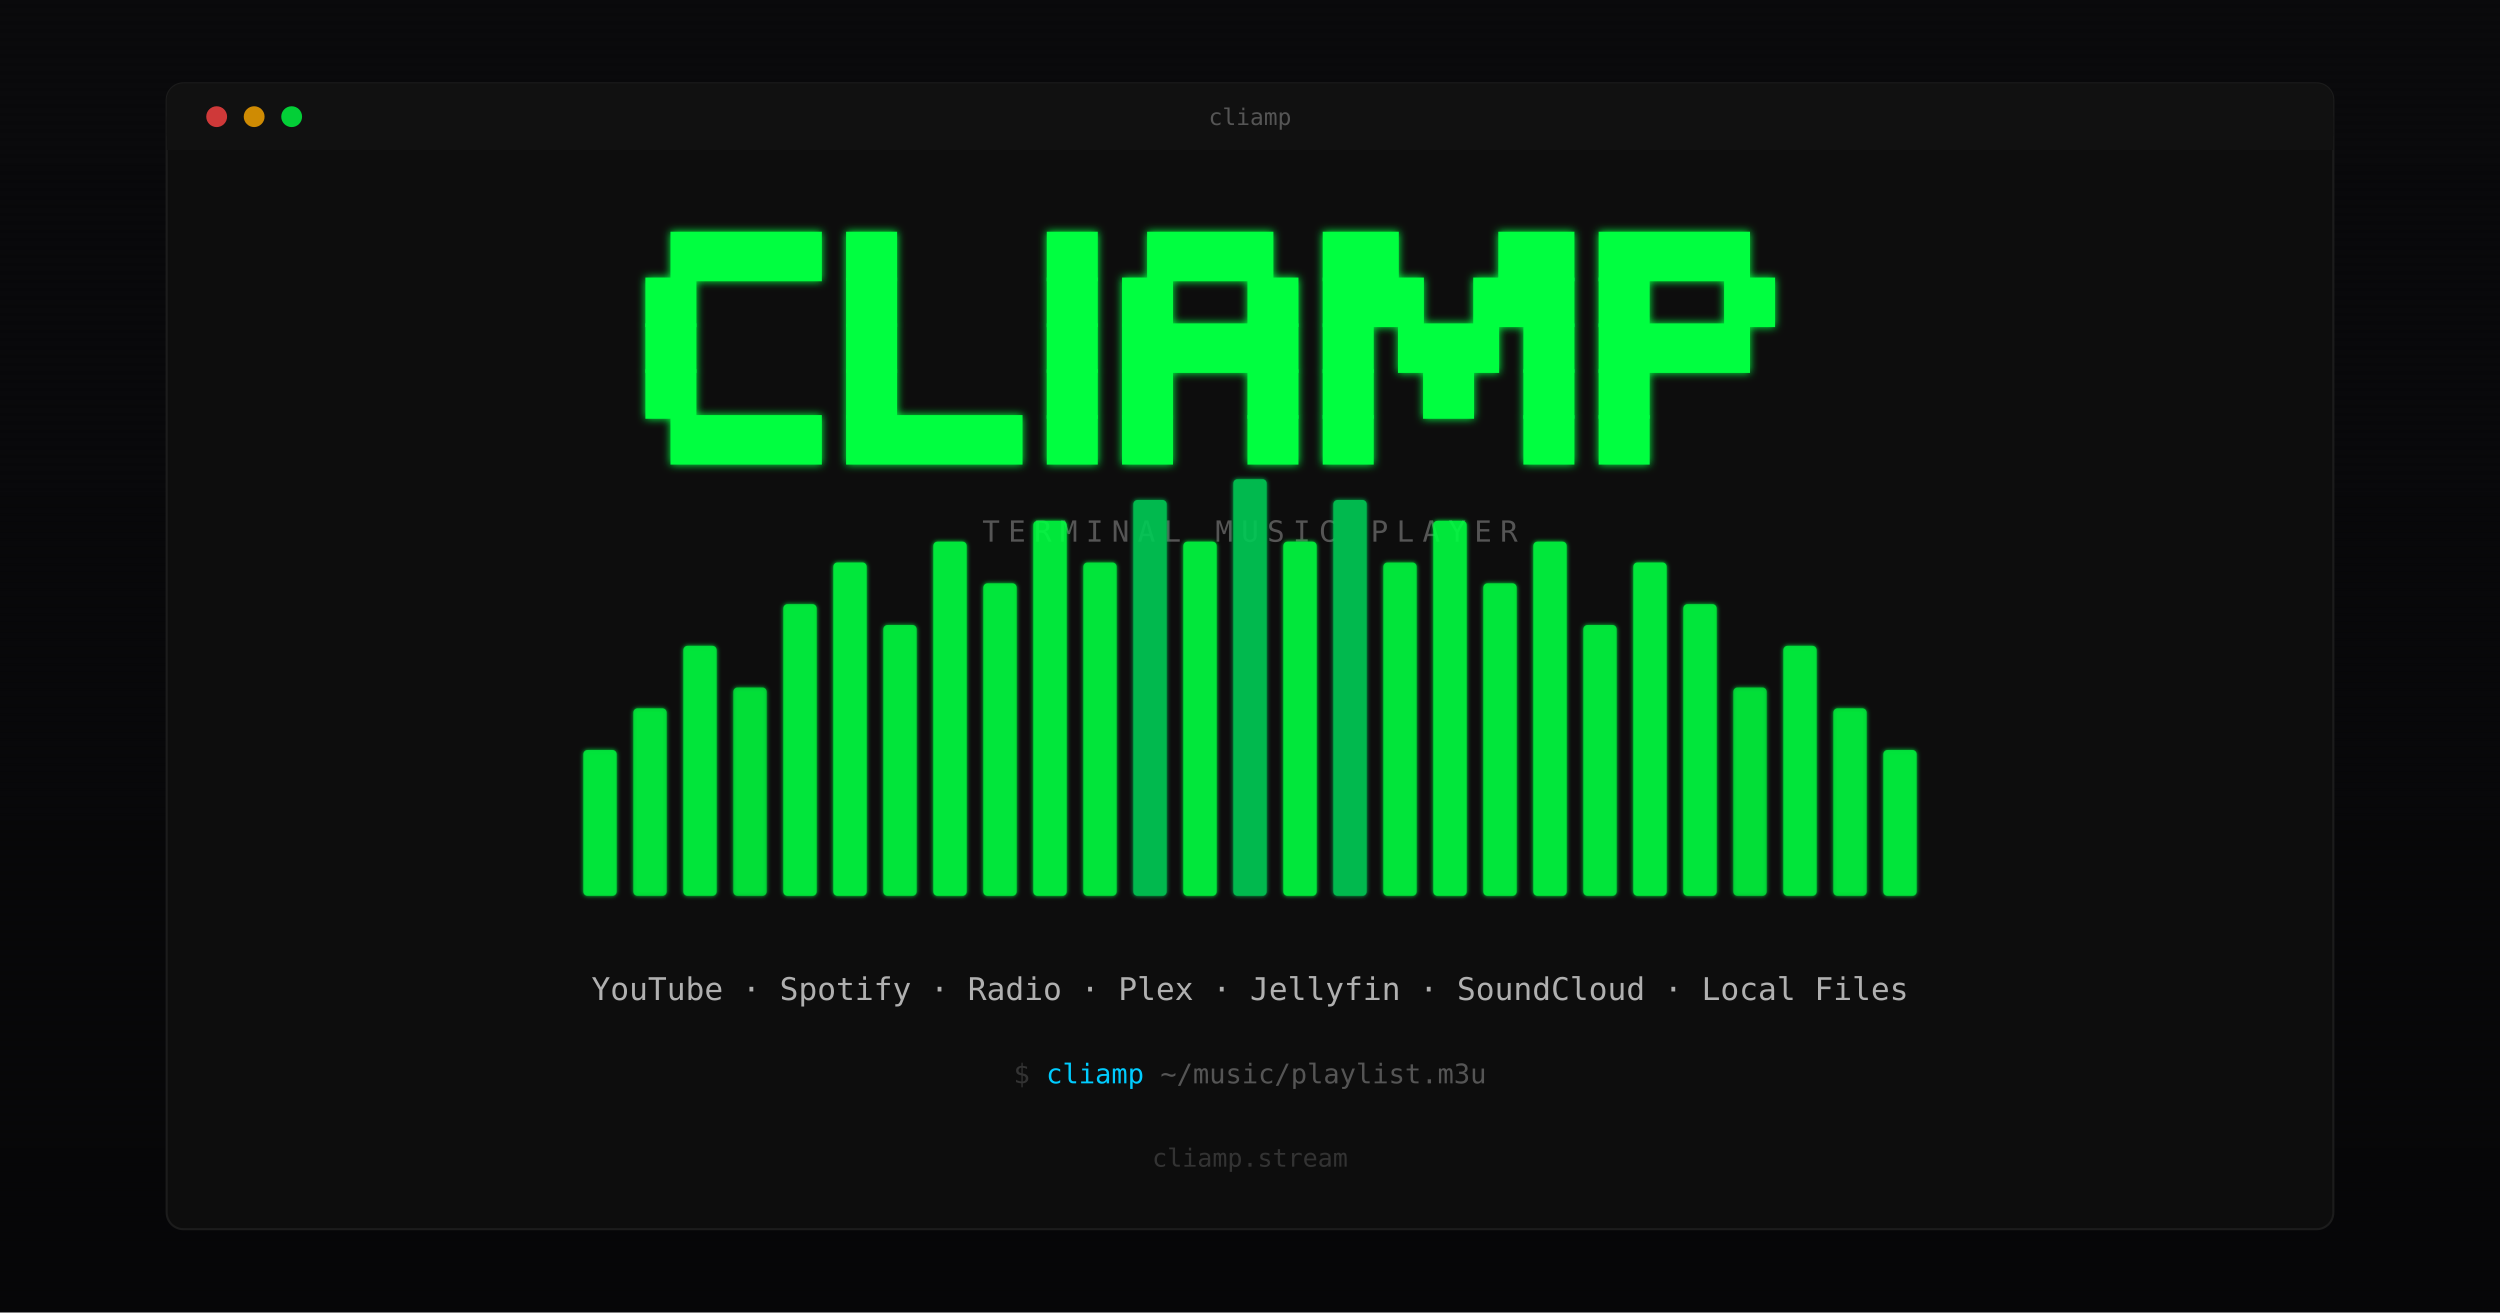
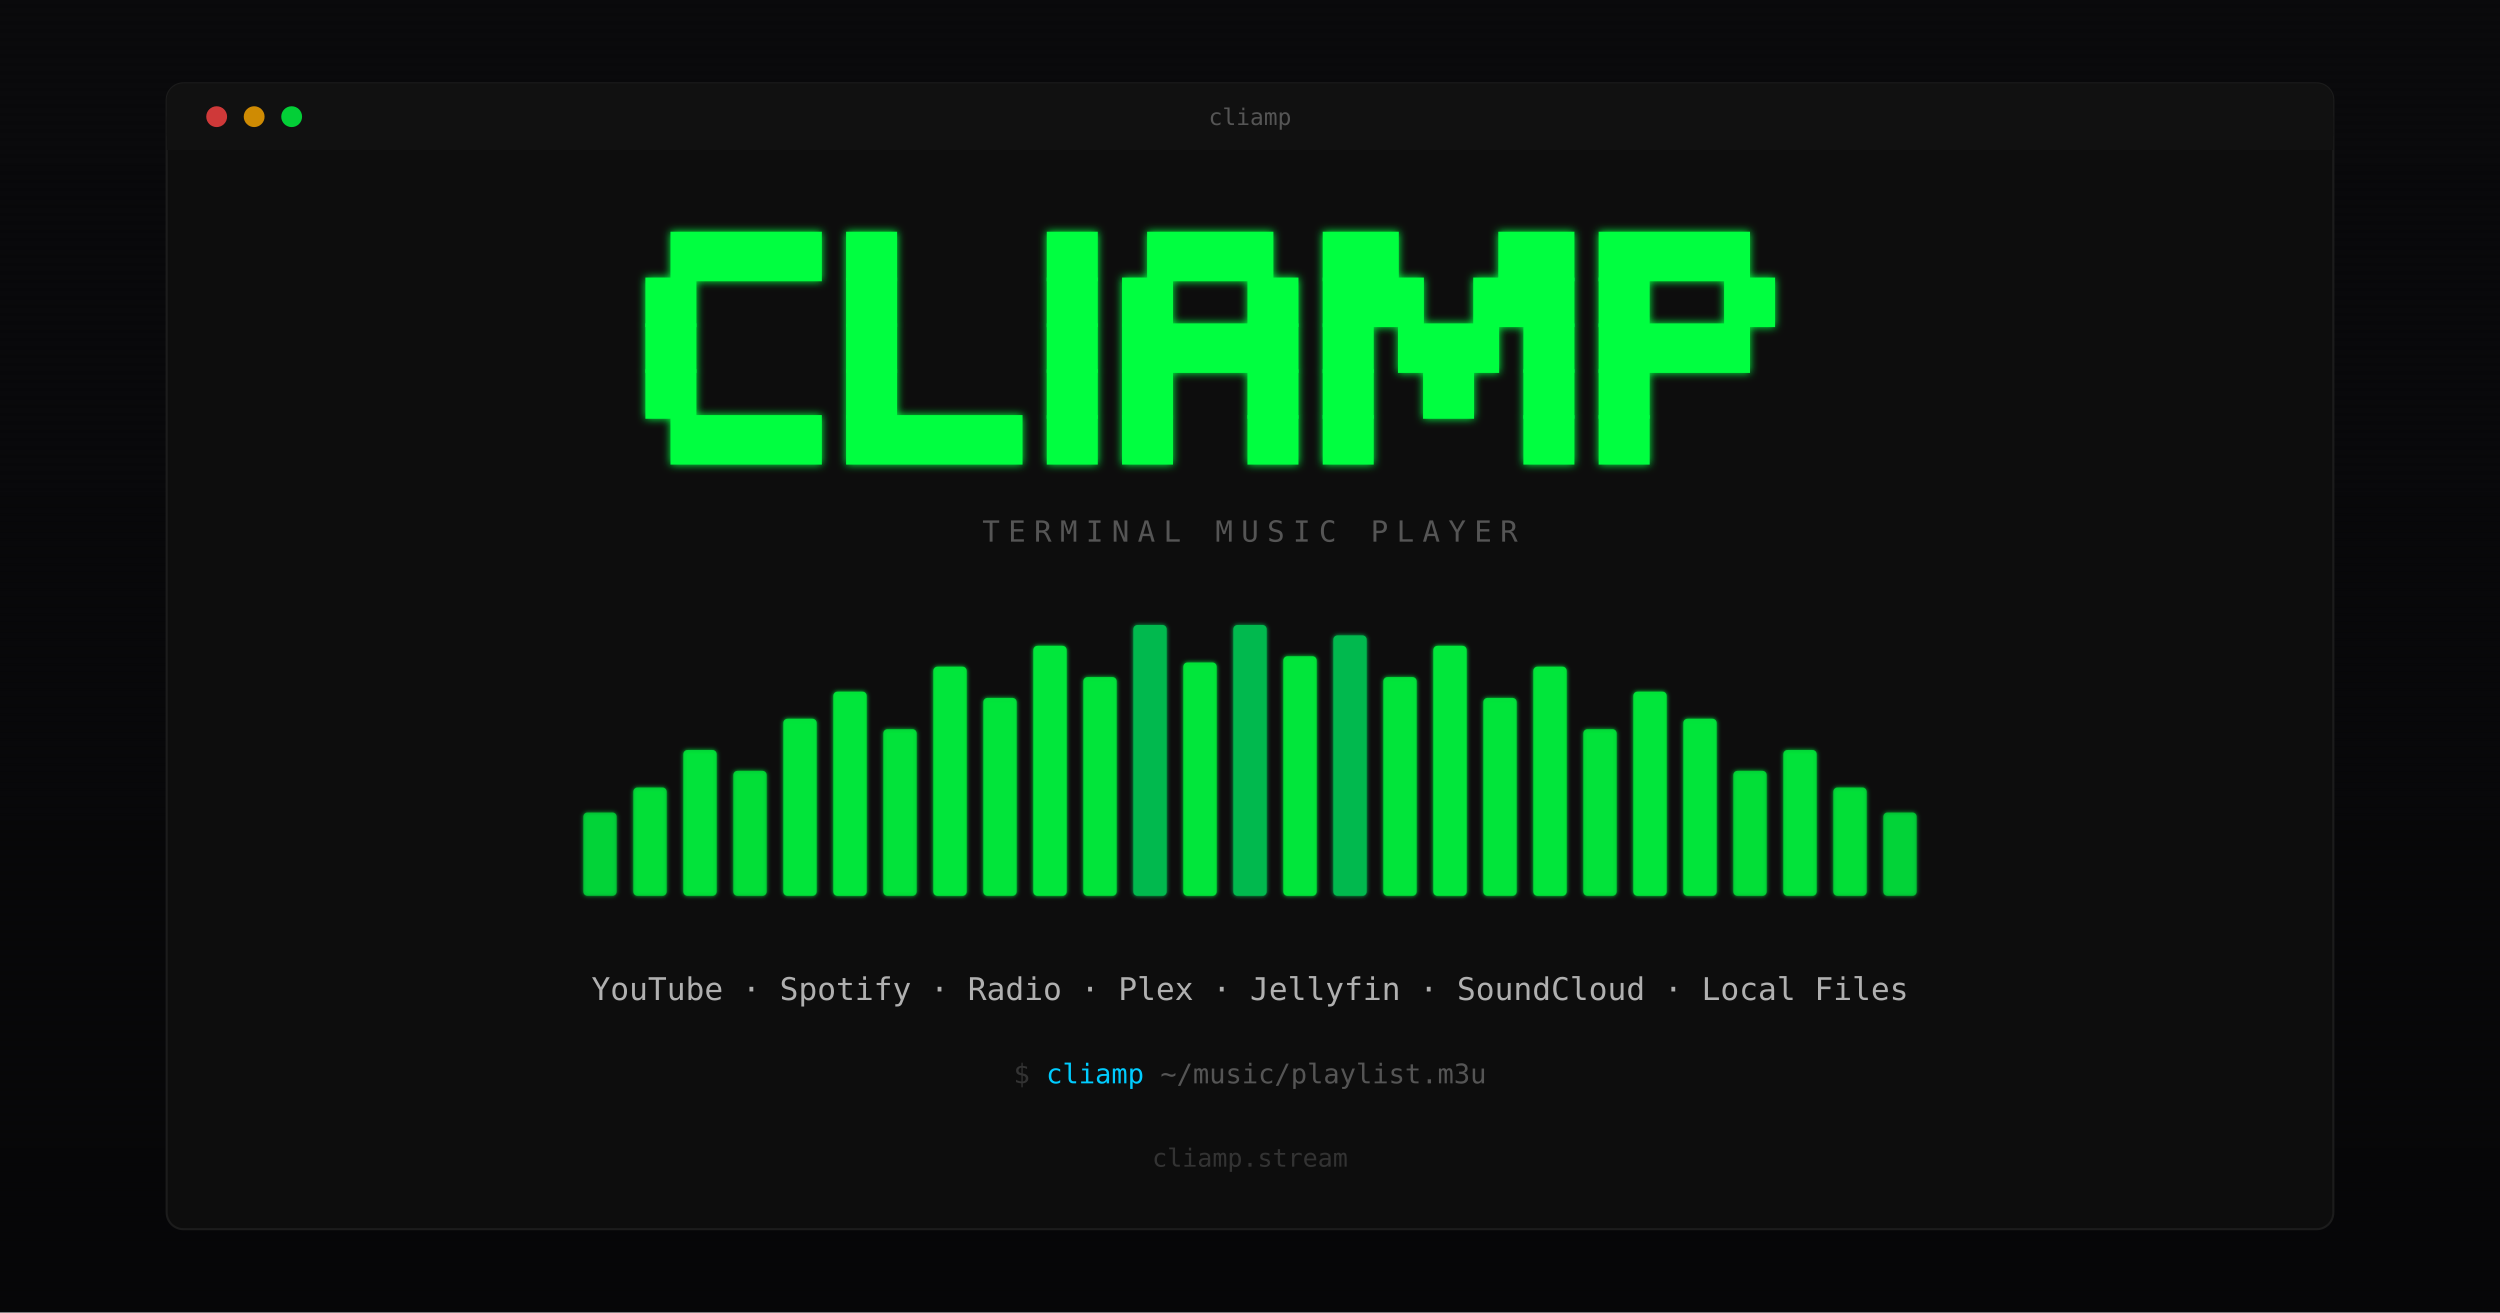
<svg xmlns="http://www.w3.org/2000/svg" width="1200" height="630" viewBox="0 0 1200 630">
  <defs>
    <linearGradient id="glow" x1="0" y1="0" x2="0" y2="1">
      <stop offset="0%" stop-color="#0a0a0c" />
      <stop offset="100%" stop-color="#060608" />
    </linearGradient>
    <filter id="greenGlow">
      <feGaussianBlur in="SourceGraphic" stdDeviation="2" result="blur" />
      <feMerge>
        <feMergeNode in="blur" />
        <feMergeNode in="SourceGraphic" />
      </feMerge>
    </filter>
    <filter id="subtleGlow">
      <feGaussianBlur in="SourceGraphic" stdDeviation="1" result="blur" />
      <feMerge>
        <feMergeNode in="blur" />
        <feMergeNode in="SourceGraphic" />
      </feMerge>
    </filter>
  </defs>
  <rect width="1200" height="630" fill="url(#glow)" />
  <pattern id="scanlines" width="4" height="4" patternUnits="userSpaceOnUse">
    <rect width="4" height="2" fill="transparent" />
    <rect y="2" width="4" height="2" fill="rgba(0,0,0,0.06)" />
  </pattern>
  <rect width="1200" height="630" fill="url(#scanlines)" />
  <rect x="80" y="40" width="1040" height="550" rx="8" fill="#0d0d0d" stroke="#1c1c1c" stroke-width="1" />
  <rect x="80" y="40" width="1040" height="32" rx="8" fill="#111" />
  <rect x="80" y="56" width="1040" height="16" fill="#111" />
  <circle cx="104" cy="56" r="5" fill="#ff4444" opacity="0.8" />
  <circle cx="122" cy="56" r="5" fill="#ffaa00" opacity="0.8" />
  <circle cx="140" cy="56" r="5" fill="#00ff41" opacity="0.8" />
  <text x="600" y="60" text-anchor="middle" fill="#555" font-family="monospace" font-size="11">cliamp</text>
  <text filter="url(#greenGlow)" fill="#00ff41" font-family="monospace" font-size="20" xml:space="preserve">
    <tspan x="310" y="130"> ██████ ██      ██  █████  ███    ███ ██████</tspan>
    <tspan x="310" y="152">██      ██      ██ ██   ██ ████  ████ ██   ██</tspan>
    <tspan x="310" y="174">██      ██      ██ ███████ ██ ████ ██ ██████</tspan>
    <tspan x="310" y="196">██      ██      ██ ██   ██ ██  ██  ██ ██</tspan>
    <tspan x="310" y="218"> ██████ ███████ ██ ██   ██ ██      ██ ██</tspan>
  </text>
  <text x="600" y="260" text-anchor="middle" fill="#555" font-family="monospace" font-size="14" letter-spacing="4">TERMINAL MUSIC PLAYER</text>
  <g filter="url(#subtleGlow)" opacity="0.9">
-     <rect x="280" y="360" width="16" height="70" rx="2" fill="#00ff41" opacity="0.9" />
-     <rect x="304" y="340" width="16" height="90" rx="2" fill="#00ff41" opacity="0.85" />
-     <rect x="328" y="310" width="16" height="120" rx="2" fill="#00ff41" opacity="0.9" />
-     <rect x="352" y="330" width="16" height="100" rx="2" fill="#00ff41" opacity="0.8" />
-     <rect x="376" y="290" width="16" height="140" rx="2" fill="#00ff41" opacity="0.95" />
-     <rect x="400" y="270" width="16" height="160" rx="2" fill="#00ff41" />
-     <rect x="424" y="300" width="16" height="130" rx="2" fill="#00ff41" opacity="0.9" />
-     <rect x="448" y="260" width="16" height="170" rx="2" fill="#00ff41" />
-     <rect x="472" y="280" width="16" height="150" rx="2" fill="#00ff41" opacity="0.95" />
-     <rect x="496" y="250" width="16" height="180" rx="2" fill="#00ff41" />
-     <rect x="520" y="270" width="16" height="160" rx="2" fill="#00ff41" opacity="0.9" />
-     <rect x="544" y="240" width="16" height="190" rx="2" fill="#00cc55" />
-     <rect x="568" y="260" width="16" height="170" rx="2" fill="#00ff41" />
-     <rect x="592" y="230" width="16" height="200" rx="2" fill="#00cc55" />
-     <rect x="616" y="260" width="16" height="170" rx="2" fill="#00ff41" />
-     <rect x="640" y="240" width="16" height="190" rx="2" fill="#00cc55" />
-     <rect x="664" y="270" width="16" height="160" rx="2" fill="#00ff41" opacity="0.9" />
-     <rect x="688" y="250" width="16" height="180" rx="2" fill="#00ff41" />
-     <rect x="712" y="280" width="16" height="150" rx="2" fill="#00ff41" opacity="0.95" />
-     <rect x="736" y="260" width="16" height="170" rx="2" fill="#00ff41" />
-     <rect x="760" y="300" width="16" height="130" rx="2" fill="#00ff41" opacity="0.9" />
-     <rect x="784" y="270" width="16" height="160" rx="2" fill="#00ff41" />
-     <rect x="808" y="290" width="16" height="140" rx="2" fill="#00ff41" opacity="0.95" />
-     <rect x="832" y="330" width="16" height="100" rx="2" fill="#00ff41" opacity="0.8" />
-     <rect x="856" y="310" width="16" height="120" rx="2" fill="#00ff41" opacity="0.9" />
-     <rect x="880" y="340" width="16" height="90" rx="2" fill="#00ff41" opacity="0.85" />
-     <rect x="904" y="360" width="16" height="70" rx="2" fill="#00ff41" opacity="0.9" />
+     <rect x="280" y="390" width="16" height="40" rx="2" fill="#00ff41" opacity="0.7" />
+     <rect x="304" y="378" width="16" height="52" rx="2" fill="#00ff41" opacity="0.8" />
+     <rect x="328" y="360" width="16" height="70" rx="2" fill="#00ff41" opacity="0.85" />
+     <rect x="352" y="370" width="16" height="60" rx="2" fill="#00ff41" opacity="0.8" />
+     <rect x="376" y="345" width="16" height="85" rx="2" fill="#00ff41" opacity="0.9" />
+     <rect x="400" y="332" width="16" height="98" rx="2" fill="#00ff41" opacity="0.95" />
+     <rect x="424" y="350" width="16" height="80" rx="2" fill="#00ff41" opacity="0.85" />
+     <rect x="448" y="320" width="16" height="110" rx="2" fill="#00ff41" opacity="0.95" />
+     <rect x="472" y="335" width="16" height="95" rx="2" fill="#00ff41" opacity="0.9" />
+     <rect x="496" y="310" width="16" height="120" rx="2" fill="#00ff41" />
+     <rect x="520" y="325" width="16" height="105" rx="2" fill="#00ff41" opacity="0.9" />
+     <rect x="544" y="300" width="16" height="130" rx="2" fill="#00cc55" />
+     <rect x="568" y="318" width="16" height="112" rx="2" fill="#00ff41" opacity="0.95" />
+     <rect x="592" y="300" width="16" height="130" rx="2" fill="#00cc55" />
+     <rect x="616" y="315" width="16" height="115" rx="2" fill="#00ff41" opacity="0.95" />
+     <rect x="640" y="305" width="16" height="125" rx="2" fill="#00cc55" />
+     <rect x="664" y="325" width="16" height="105" rx="2" fill="#00ff41" opacity="0.9" />
+     <rect x="688" y="310" width="16" height="120" rx="2" fill="#00ff41" />
+     <rect x="712" y="335" width="16" height="95" rx="2" fill="#00ff41" opacity="0.9" />
+     <rect x="736" y="320" width="16" height="110" rx="2" fill="#00ff41" opacity="0.95" />
+     <rect x="760" y="350" width="16" height="80" rx="2" fill="#00ff41" opacity="0.85" />
+     <rect x="784" y="332" width="16" height="98" rx="2" fill="#00ff41" opacity="0.95" />
+     <rect x="808" y="345" width="16" height="85" rx="2" fill="#00ff41" opacity="0.9" />
+     <rect x="832" y="370" width="16" height="60" rx="2" fill="#00ff41" opacity="0.8" />
+     <rect x="856" y="360" width="16" height="70" rx="2" fill="#00ff41" opacity="0.85" />
+     <rect x="880" y="378" width="16" height="52" rx="2" fill="#00ff41" opacity="0.8" />
+     <rect x="904" y="390" width="16" height="40" rx="2" fill="#00ff41" opacity="0.7" />
  </g>
  <text x="600" y="480" text-anchor="middle" fill="#b0b0b0" font-family="monospace" font-size="15">
    YouTube  ·  Spotify  ·  Radio  ·  Plex  ·  Jellyfin  ·  SoundCloud  ·  Local Files
  </text>
  <text x="600" y="520" text-anchor="middle" font-family="monospace" font-size="13">
    <tspan fill="#333">$ </tspan>
    <tspan fill="#00ccff">cliamp</tspan>
    <tspan fill="#555"> ~/music/playlist.m3u</tspan>
  </text>
  <text x="600" y="560" text-anchor="middle" fill="#333" font-family="monospace" font-size="12">cliamp.stream</text>
</svg>
